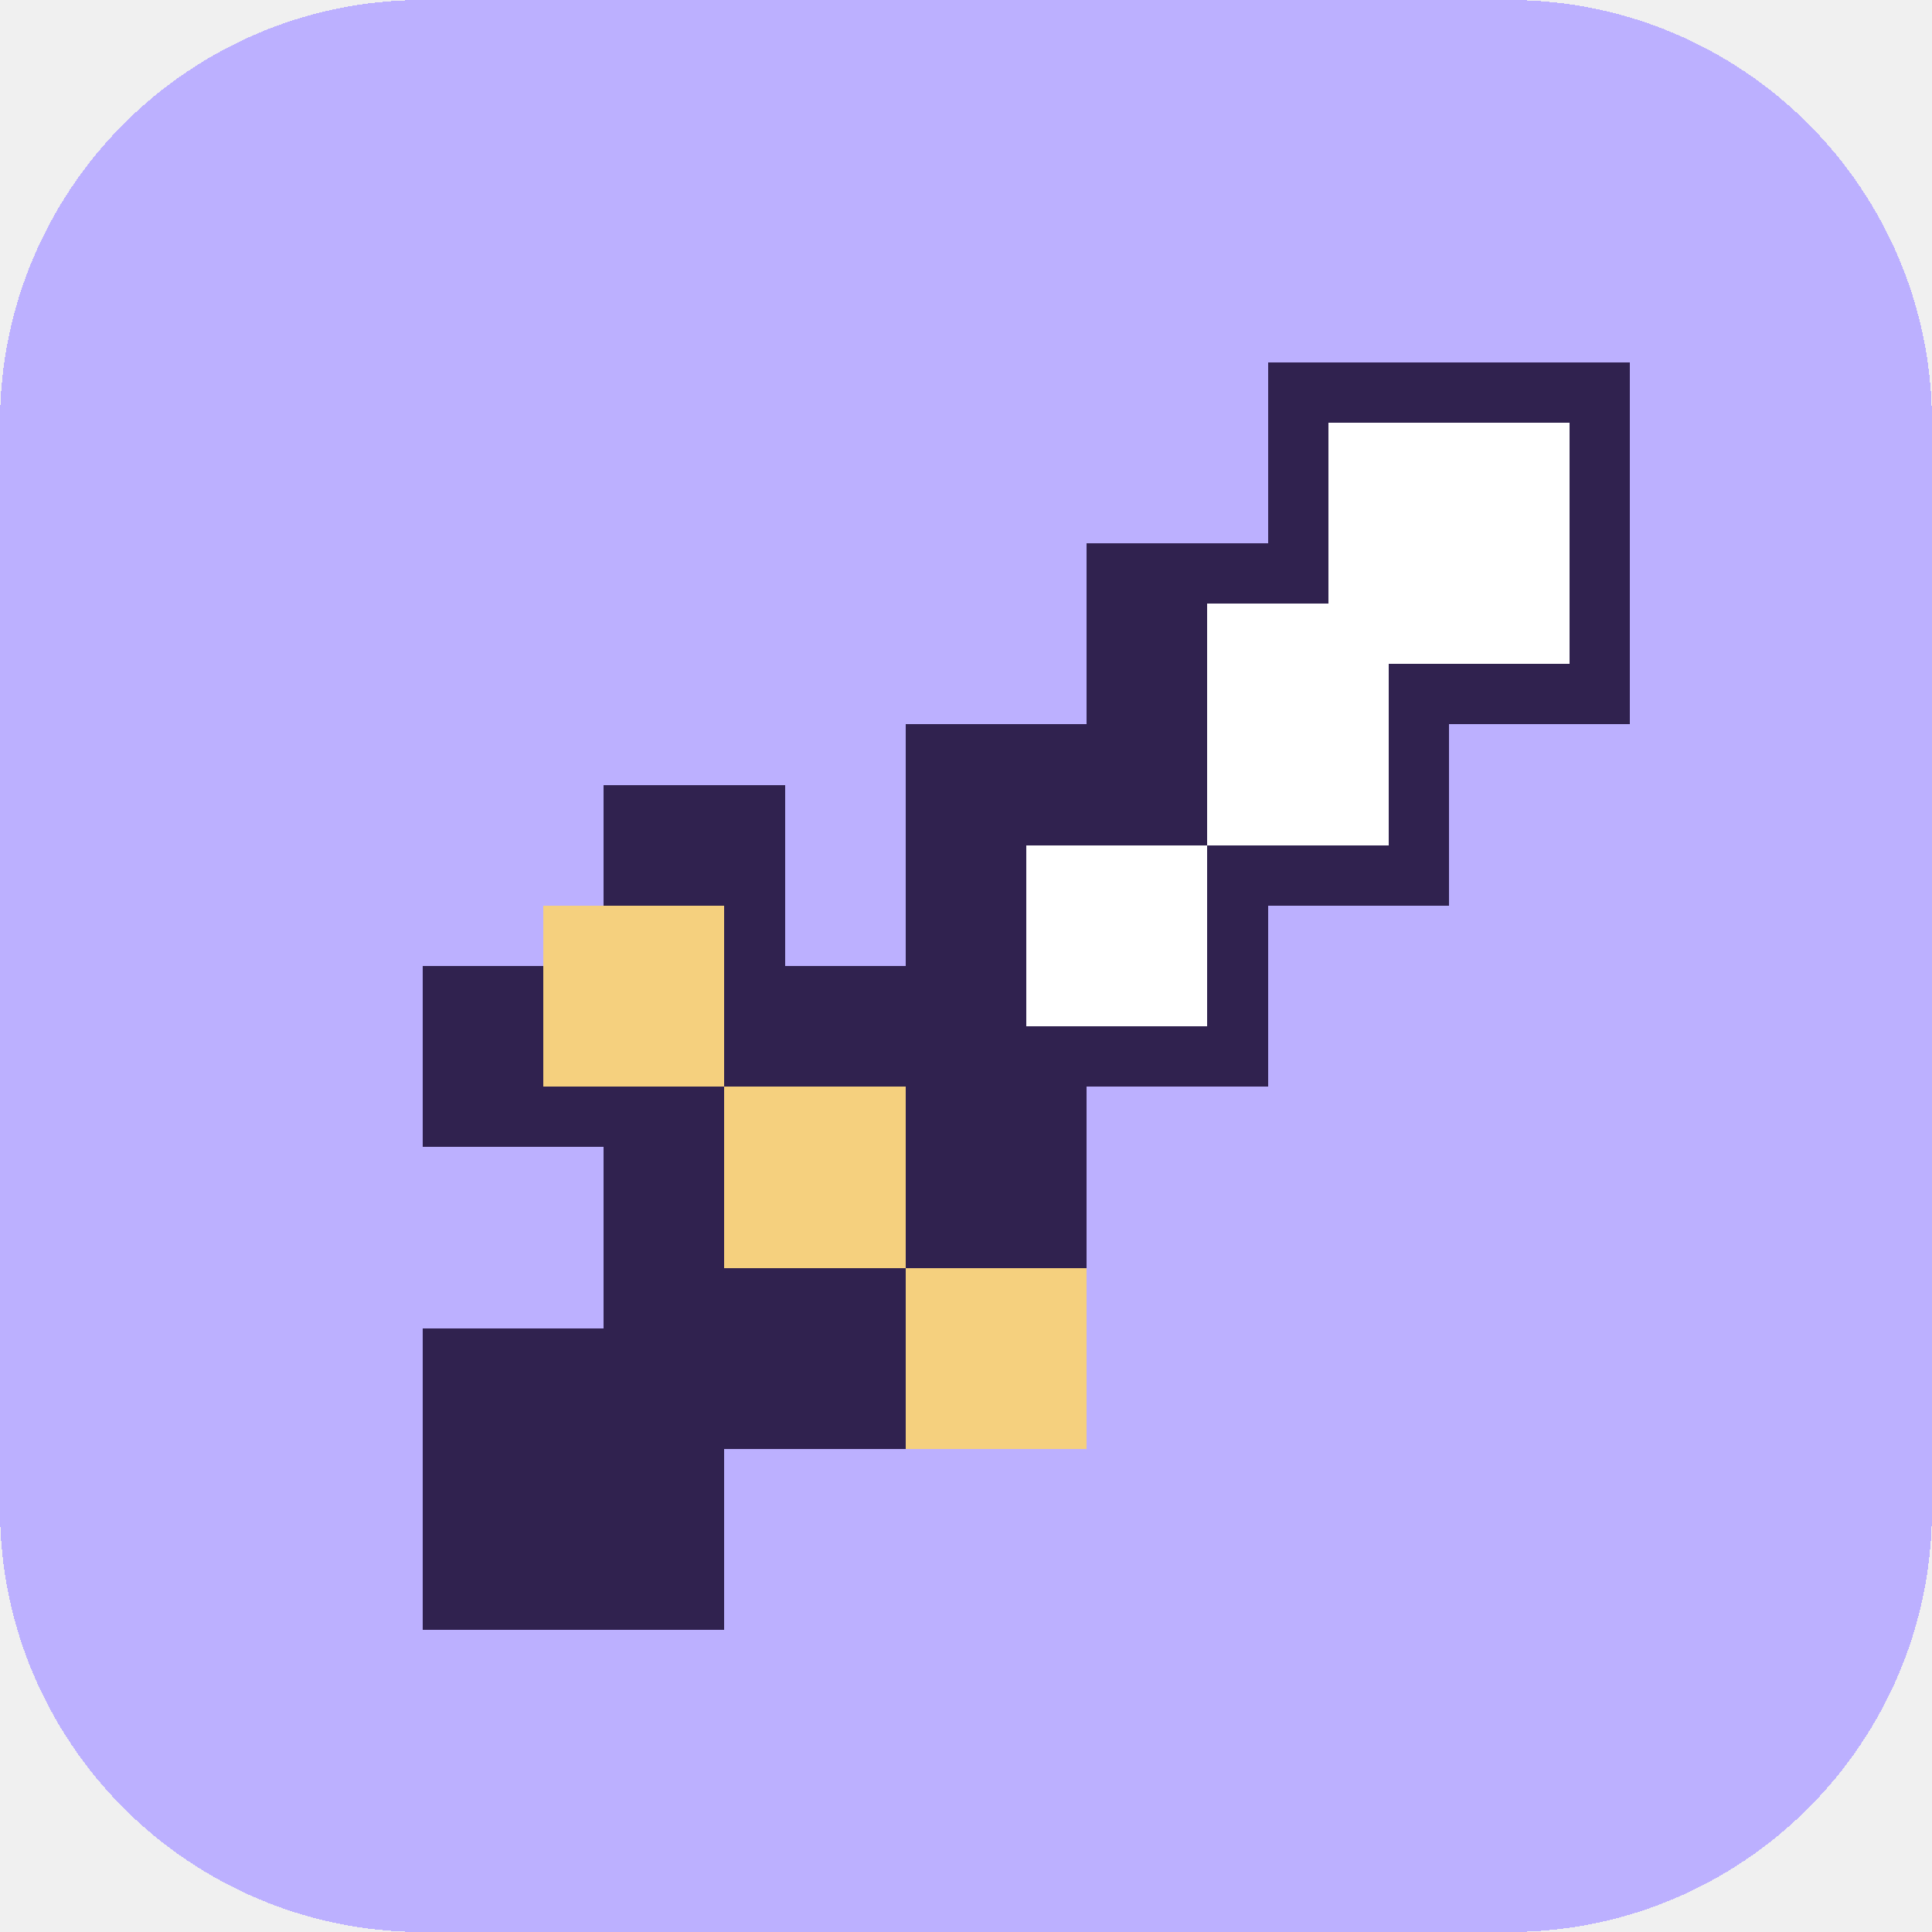
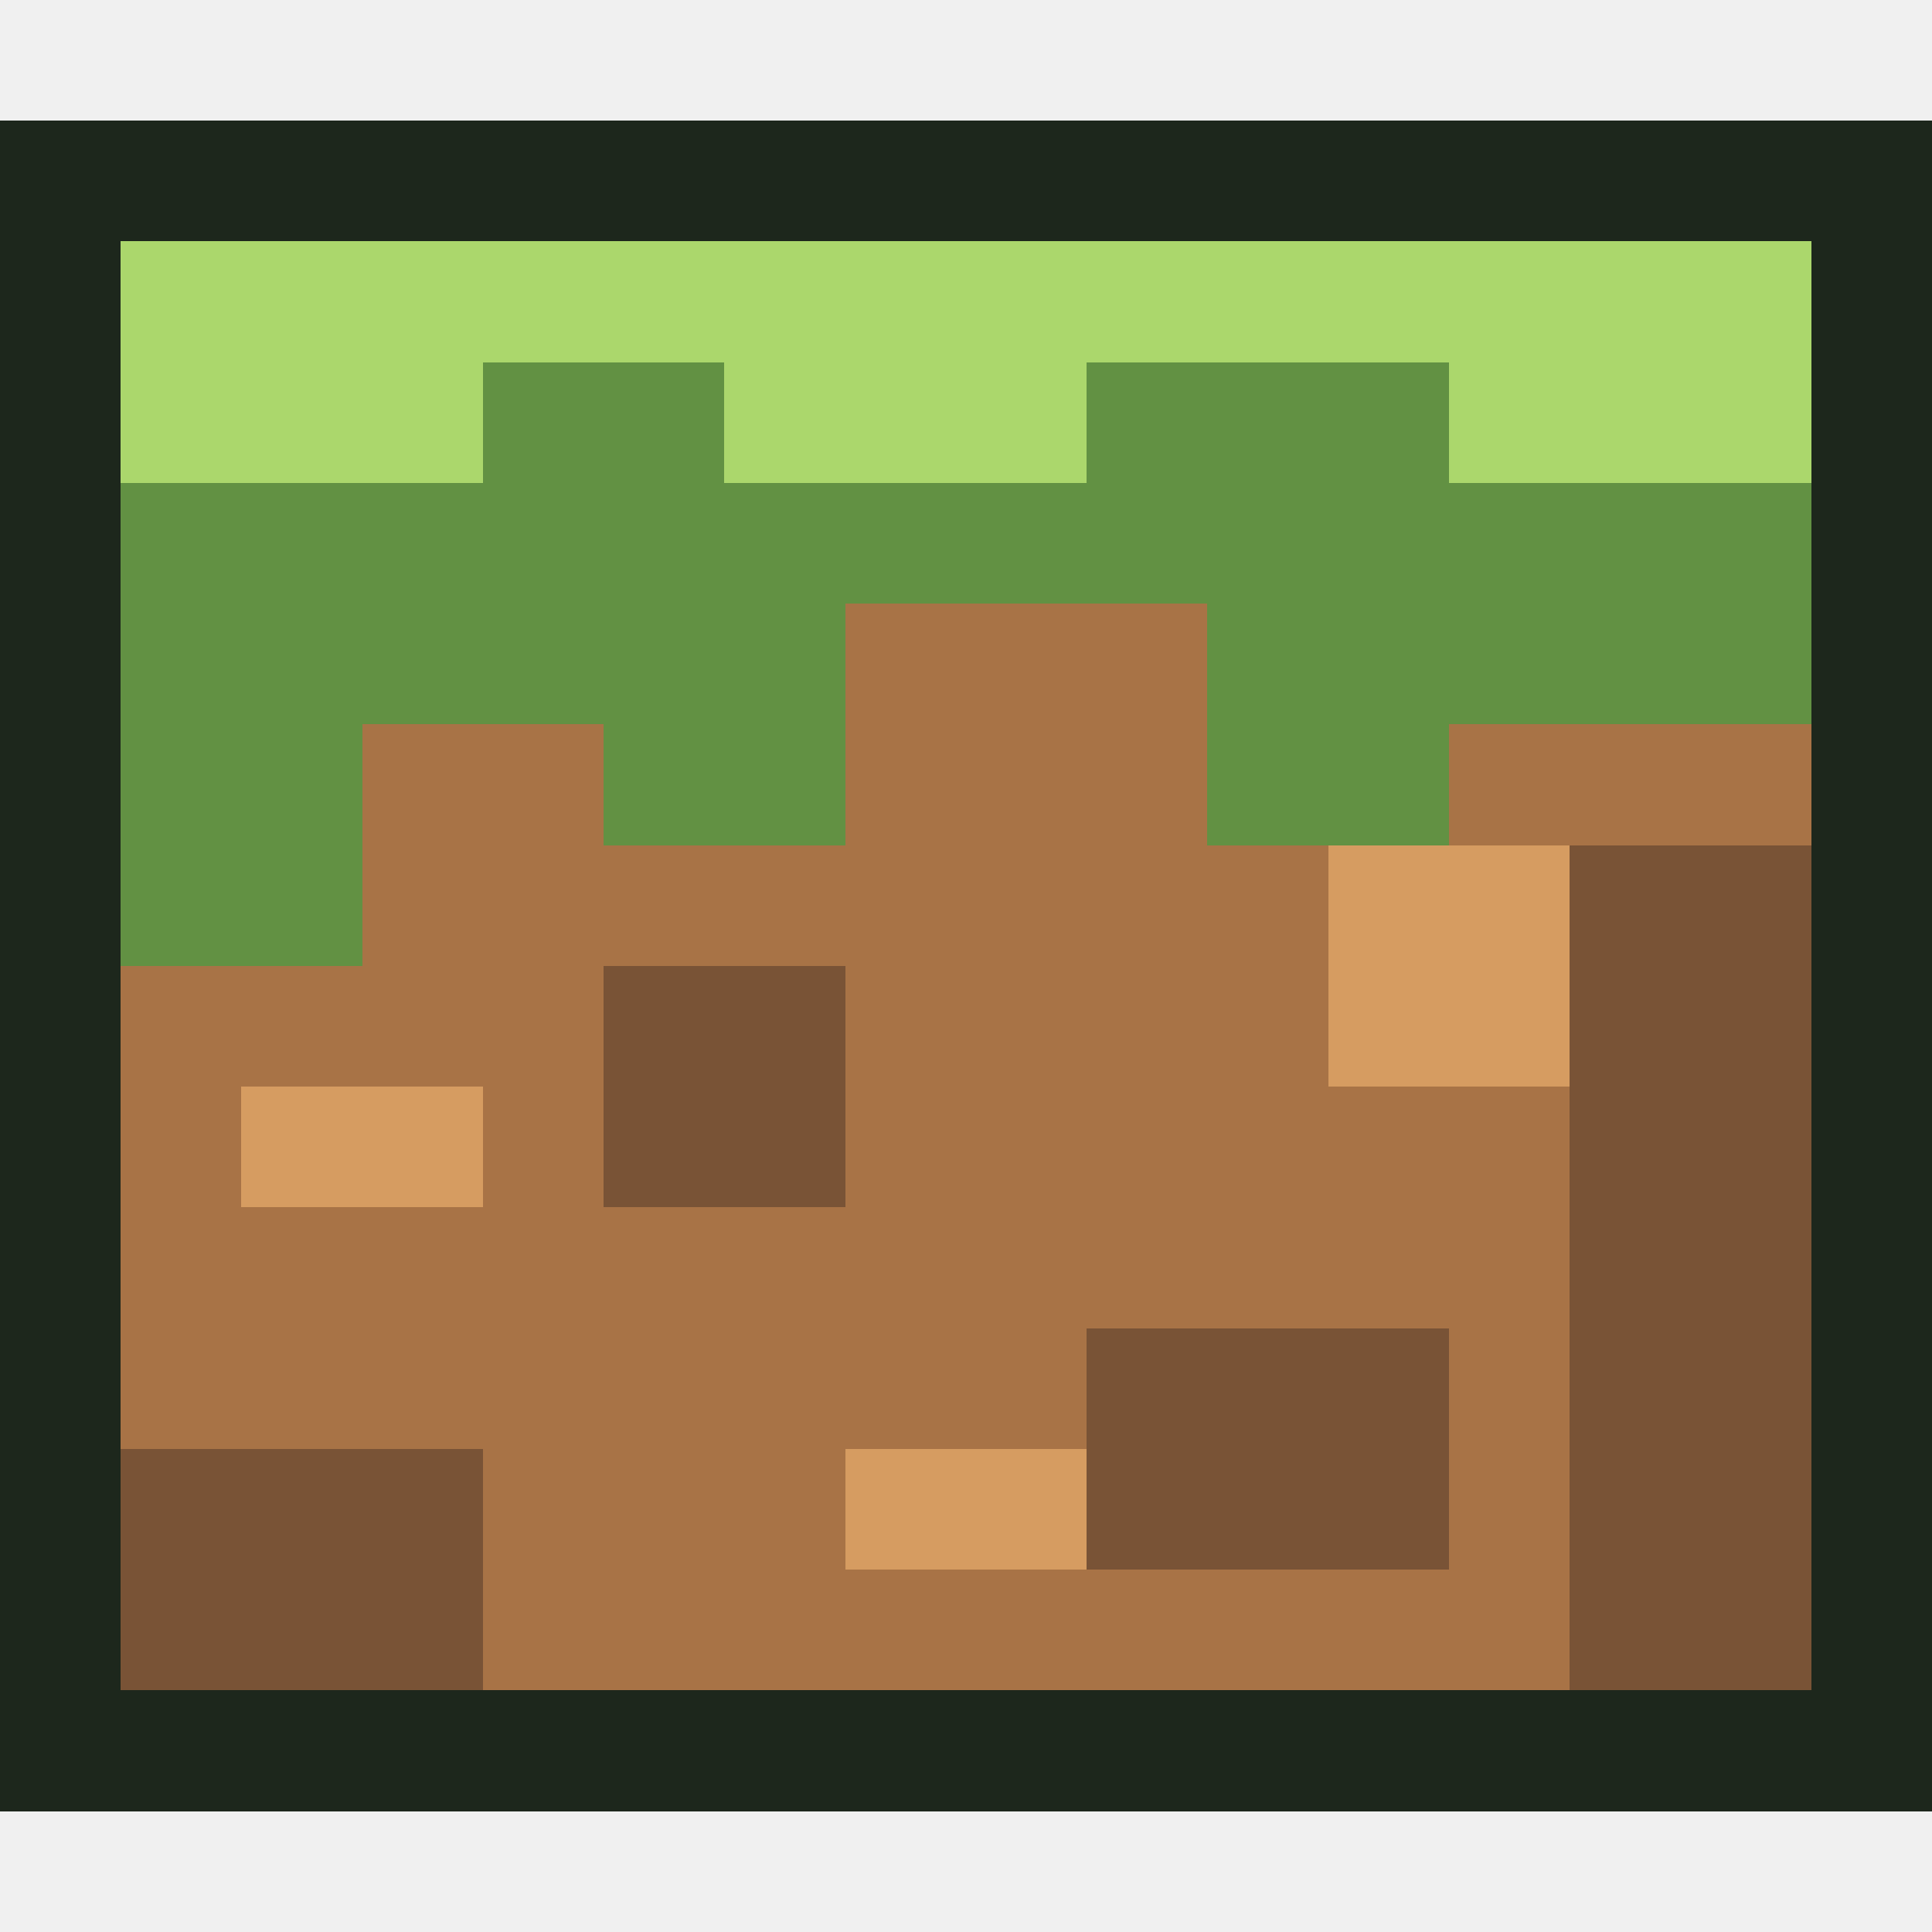
- <svg xmlns="http://www.w3.org/2000/svg" viewBox="0 0 32 32" shape-rendering="crispEdges">
-   <rect width="32" height="32" rx="7" fill="#bcb0ff" />
-   <path fill="#30224f" d="M21 6h6v6h-3v3h-3v3h-3v3h-3v3h-3v3H7v-5h3v-3H7v-3h3v-3h3v3h2v-4h3V9h3z" />
-   <path fill="#fff" d="M22 7h4v4h-3v3h-3v3h-3v-3h3v-4h2z" />
-   <path fill="#f5d07e" d="M9 15h3v3h3v3h3v3h-3v-3h-3v-3H9z" />
+ <svg xmlns="http://www.w3.org/2000/svg" viewBox="0 0 16 16" shape-rendering="crispEdges">
+   <path fill="#1d271c" d="M0 1h16v14H0z" />
+   <path fill="#a87346" d="M1 2h14v12H1z" />
+   <path fill="#795336" d="M1 12h3v2H1zm4-4h2v2H5zm4 3h3v2H9zm4-4h2v7h-2z" />
+   <path fill="#d69c61" d="M2 9h2v1H2zm5 3h2v1H7zm4-5h2v2h-2z" />
+   <path fill="#629143" d="M1 2h14v4h-3v1h-2V5H7v2H5V6H3v2H1z" />
+   <path fill="#abd76c" d="M1 2h14v2h-3V3H9v1H6V3H4v1H1z" />
</svg>
